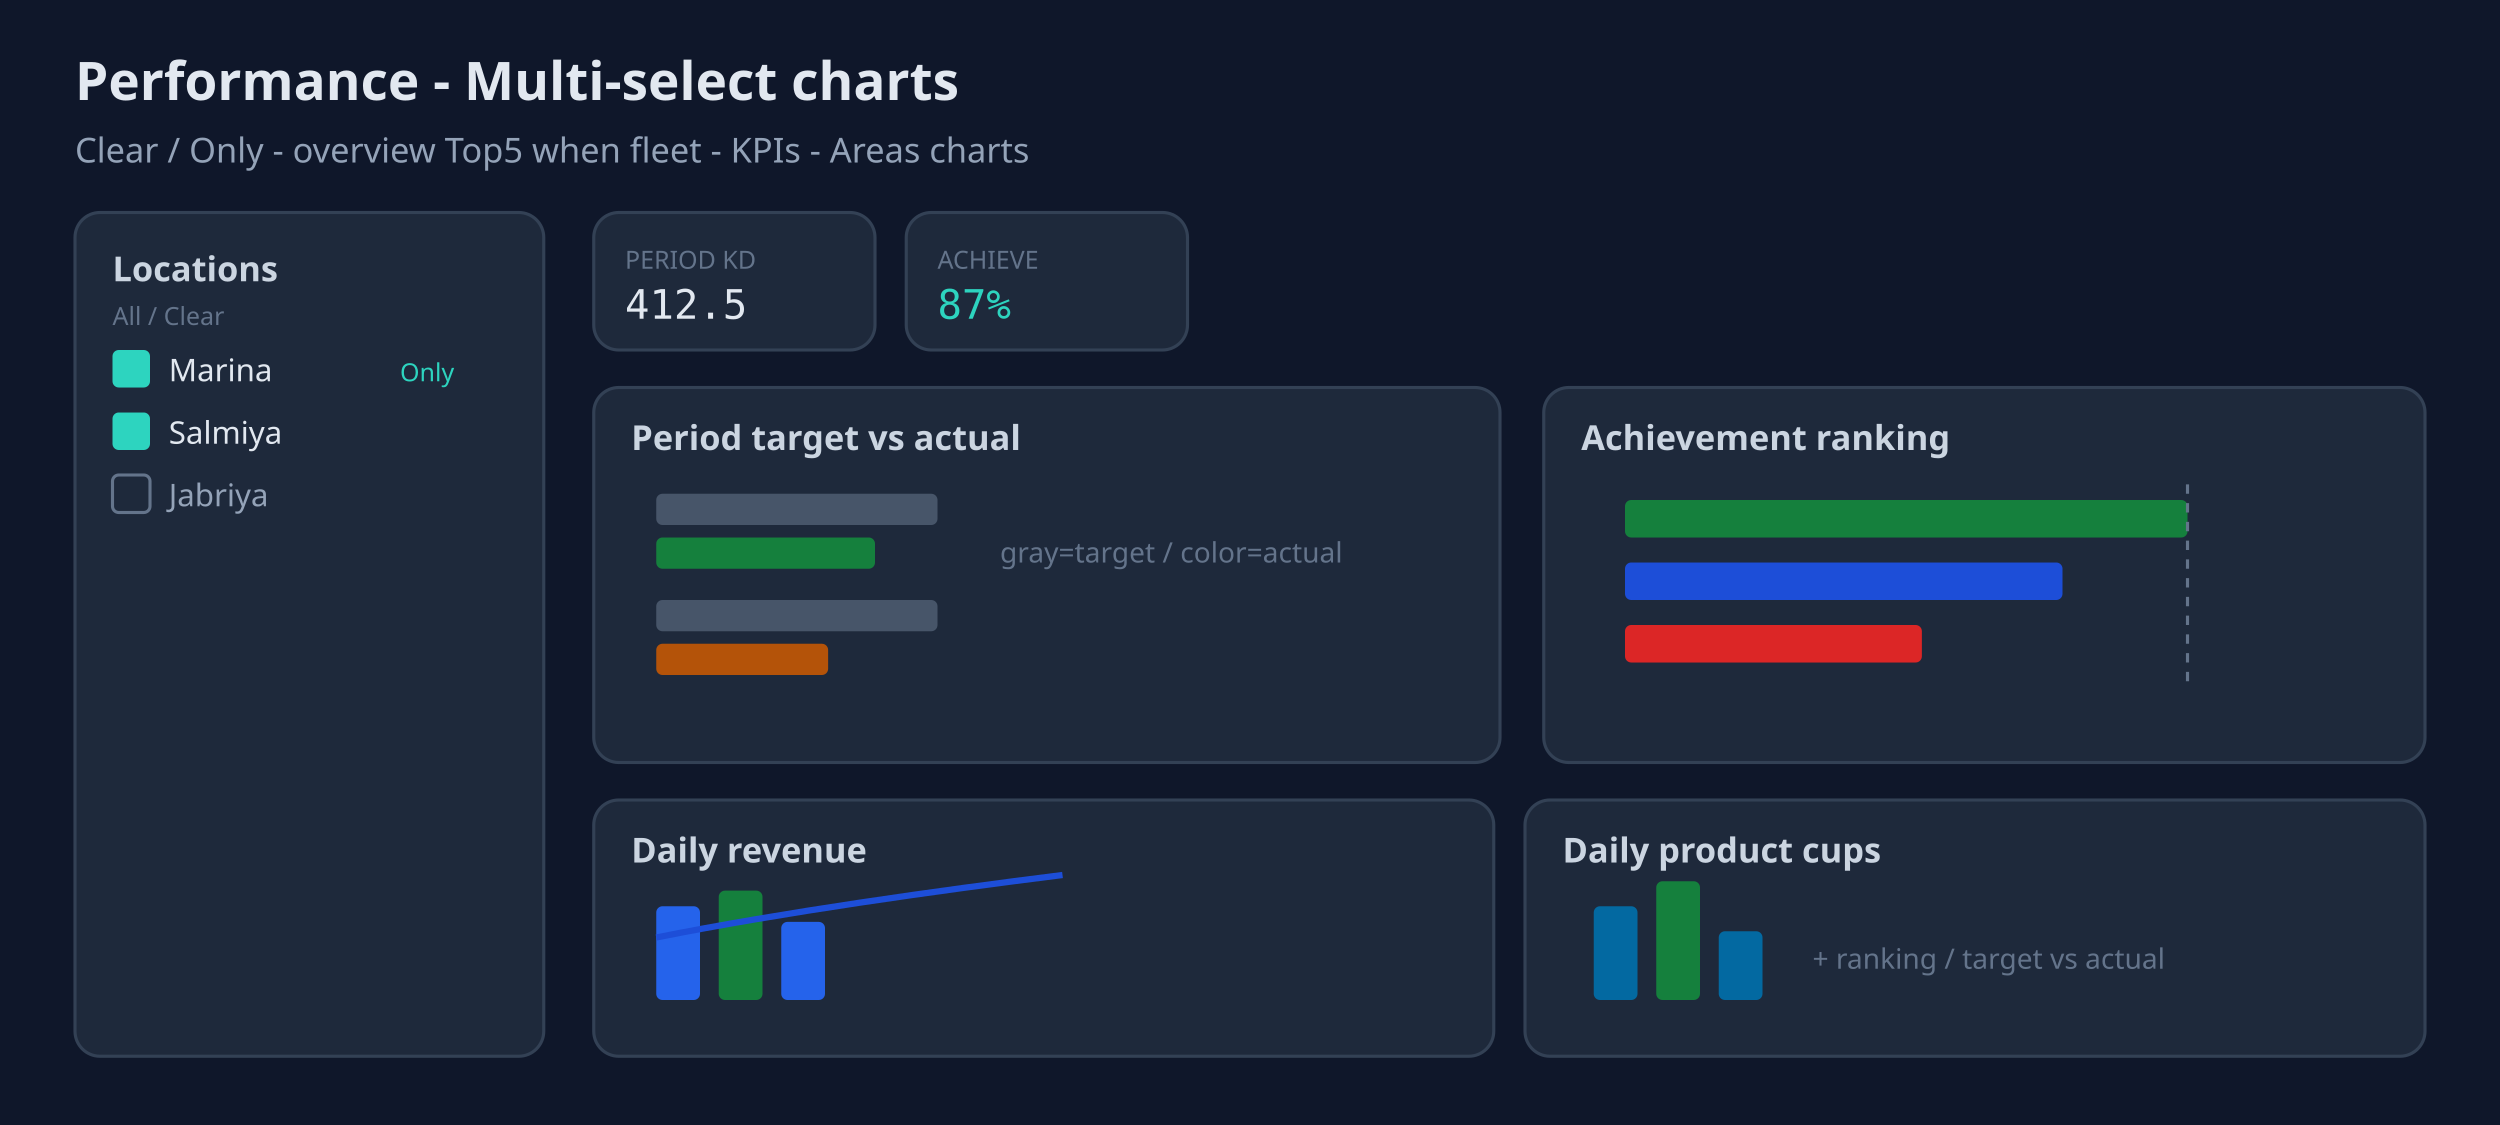
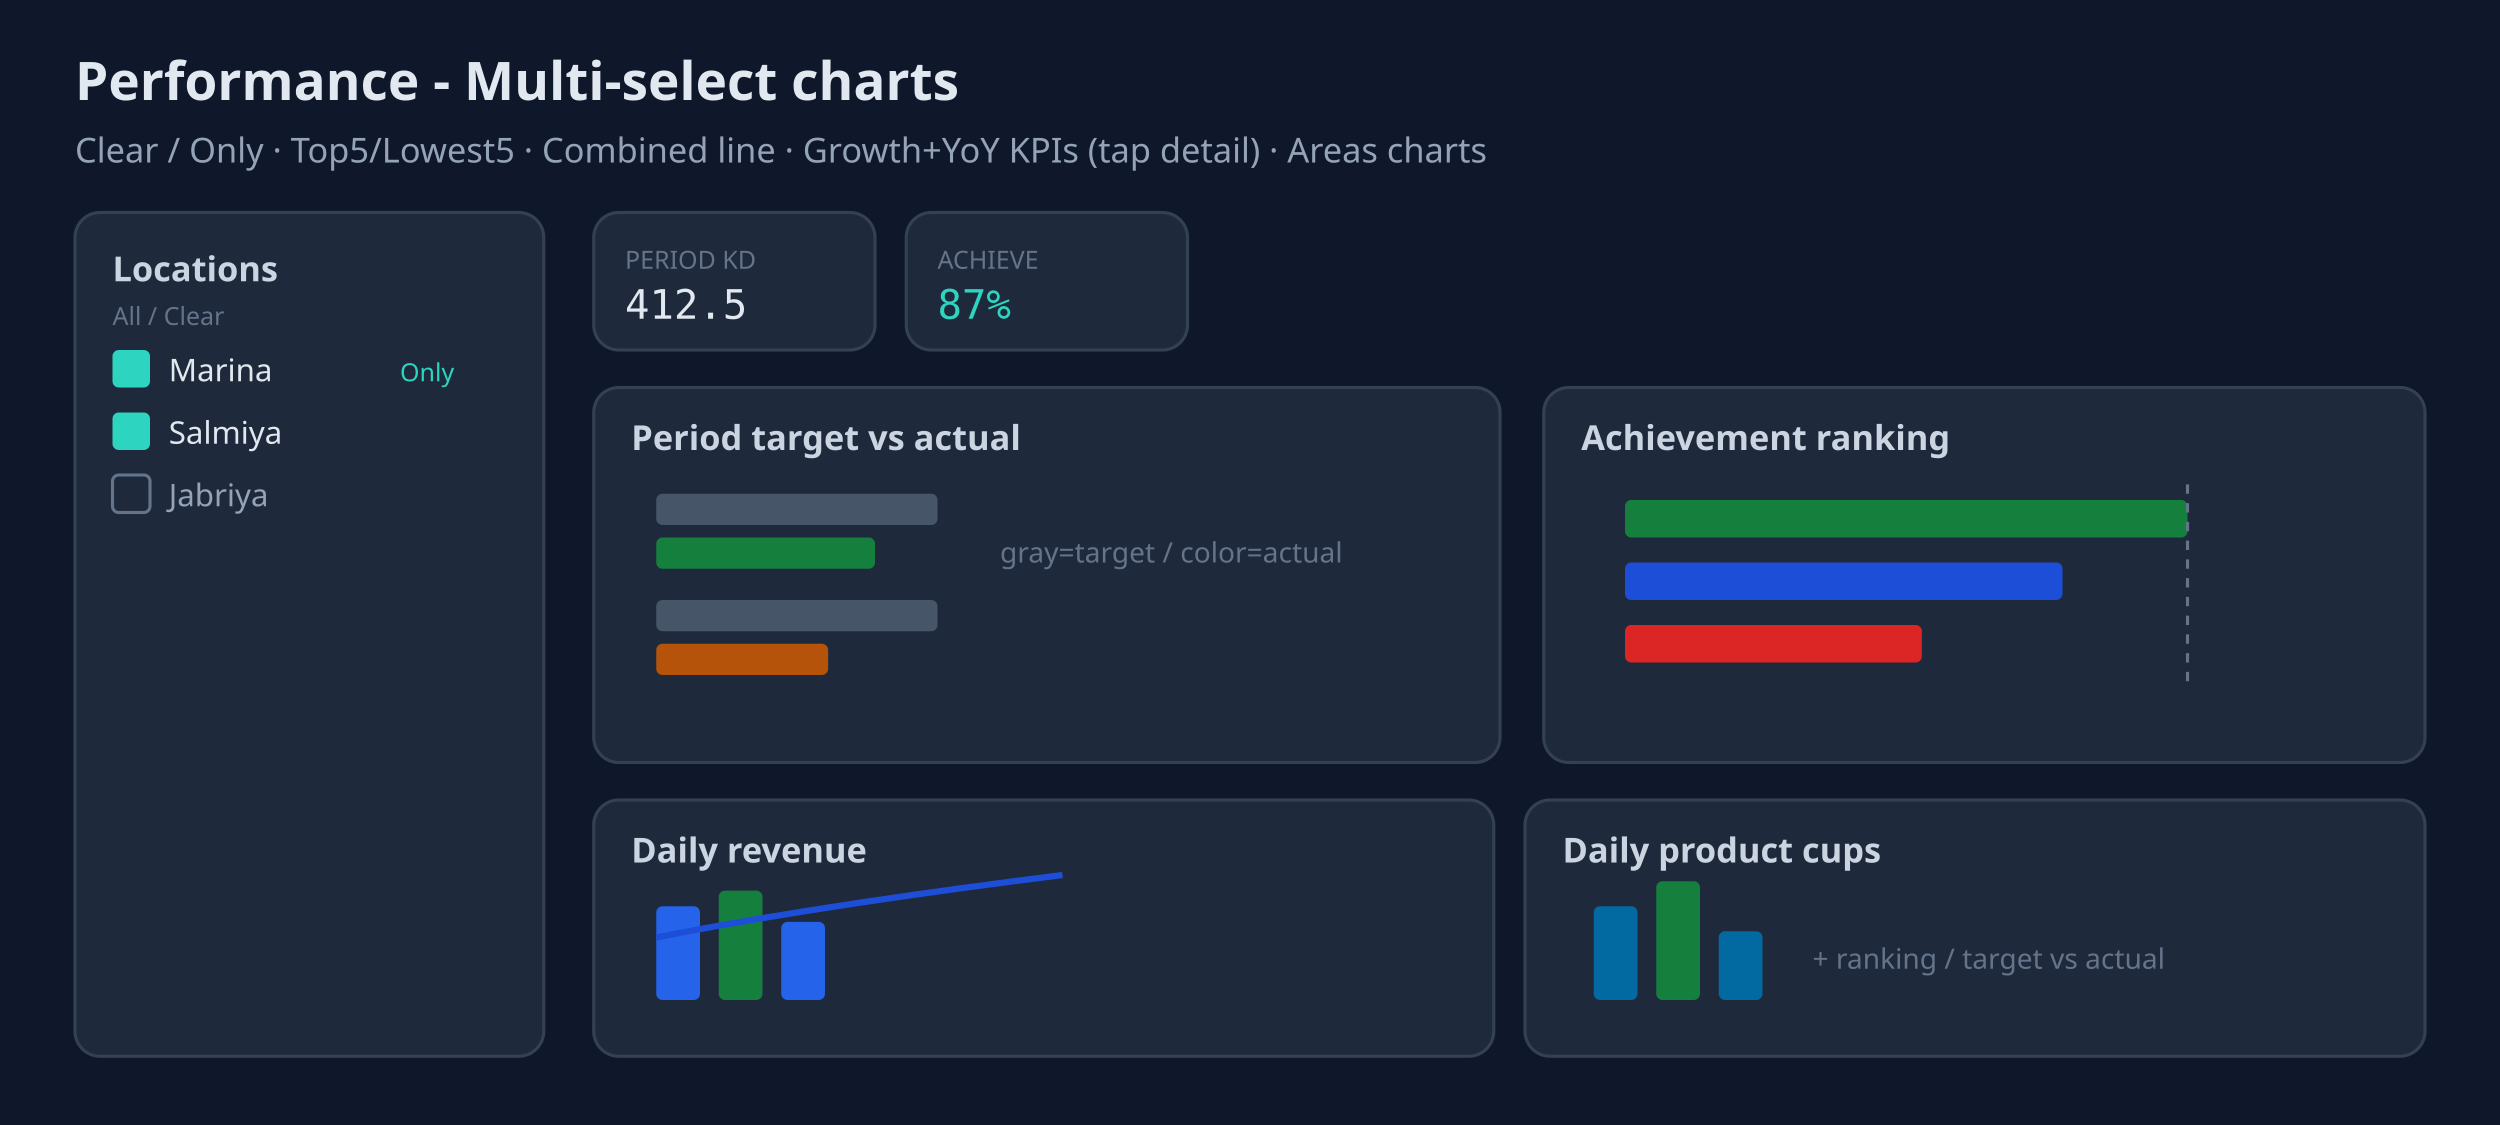
<svg xmlns="http://www.w3.org/2000/svg" width="800" height="360" viewBox="0 0 800 360">
  <rect width="800" height="360" fill="#0f172a" />
  <text x="24" y="32" fill="#e2e8f0" font-family="Segoe UI, sans-serif" font-size="17" font-weight="700">Performance - Multi-select charts</text>
-   <text x="24" y="52" fill="#94a3b8" font-family="Segoe UI, sans-serif" font-size="11">Clear / Only - overview Top5 when fleet - KPIs - Areas charts</text>
+   <text x="24" y="52" fill="#94a3b8" font-family="Segoe UI, sans-serif" font-size="11">Clear / Only · Top5/Lowest5 · Combined line · Growth+YoY KPIs (tap detail) · Areas charts</text>
  <rect x="24" y="68" width="150" height="270" rx="8" fill="#1e293b" stroke="#334155" />
  <text x="36" y="90" fill="#cbd5e1" font-size="11" font-weight="600" font-family="Segoe UI, sans-serif">Locations</text>
  <text x="36" y="104" fill="#64748b" font-size="8" font-family="Segoe UI, sans-serif">All / Clear</text>
  <rect x="36" y="112" width="12" height="12" rx="2" fill="#2dd4bf" />
  <text x="54" y="122" fill="#e2e8f0" font-size="10" font-family="Segoe UI, sans-serif">Marina</text>
  <text x="128" y="122" fill="#2dd4bf" font-size="8" font-family="Segoe UI, sans-serif">Only</text>
  <rect x="36" y="132" width="12" height="12" rx="2" fill="#2dd4bf" />
  <text x="54" y="142" fill="#e2e8f0" font-size="10" font-family="Segoe UI, sans-serif">Salmiya</text>
  <rect x="36" y="152" width="12" height="12" rx="2" stroke="#64748b" fill="none" />
  <text x="54" y="162" fill="#94a3b8" font-size="10" font-family="Segoe UI, sans-serif">Jabriya</text>
  <rect x="190" y="68" width="90" height="44" rx="8" fill="#1e293b" stroke="#334155" />
  <text x="200" y="86" fill="#64748b" font-size="8" font-family="Segoe UI, sans-serif">PERIOD KD</text>
  <text x="200" y="102" fill="#e2e8f0" font-size="13" font-family="Consolas, monospace">412.5</text>
  <rect x="290" y="68" width="90" height="44" rx="8" fill="#1e293b" stroke="#334155" />
  <text x="300" y="86" fill="#64748b" font-size="8" font-family="Segoe UI, sans-serif">ACHIEVE</text>
  <text x="300" y="102" fill="#2dd4bf" font-size="13" font-family="Consolas, monospace">87%</text>
  <rect x="190" y="124" width="290" height="120" rx="8" fill="#1e293b" stroke="#334155" />
  <text x="202" y="144" fill="#cbd5e1" font-size="11" font-weight="600" font-family="Segoe UI, sans-serif">Period target vs actual</text>
  <rect x="210" y="158" width="90" height="10" rx="2" fill="#475569" />
  <rect x="210" y="172" width="70" height="10" rx="2" fill="#15803d" />
  <rect x="210" y="192" width="90" height="10" rx="2" fill="#475569" />
  <rect x="210" y="206" width="55" height="10" rx="2" fill="#b45309" />
  <text x="320" y="180" fill="#64748b" font-size="9" font-family="Segoe UI, sans-serif">gray=target / color=actual</text>
  <rect x="494" y="124" width="282" height="120" rx="8" fill="#1e293b" stroke="#334155" />
  <text x="506" y="144" fill="#cbd5e1" font-size="11" font-weight="600" font-family="Segoe UI, sans-serif">Achievement ranking</text>
  <rect x="520" y="160" width="180" height="12" rx="2" fill="#15803d" />
  <rect x="520" y="180" width="140" height="12" rx="2" fill="#1d4ed8" />
  <rect x="520" y="200" width="95" height="12" rx="2" fill="#dc2626" />
  <line x1="700" y1="155" x2="700" y2="220" stroke="#64748b" stroke-dasharray="3 3" />
  <rect x="190" y="256" width="288" height="82" rx="8" fill="#1e293b" stroke="#334155" />
  <text x="202" y="276" fill="#cbd5e1" font-size="11" font-weight="600" font-family="Segoe UI, sans-serif">Daily revenue</text>
  <rect x="210" y="290" width="14" height="30" rx="2" fill="#2563eb" />
  <rect x="230" y="285" width="14" height="35" rx="2" fill="#15803d" />
  <rect x="250" y="295" width="14" height="25" rx="2" fill="#2563eb" />
  <path d="M210 300 C 250 292, 300 285, 340 280" fill="none" stroke="#1d4ed8" stroke-width="2" />
  <rect x="488" y="256" width="288" height="82" rx="8" fill="#1e293b" stroke="#334155" />
  <text x="500" y="276" fill="#cbd5e1" font-size="11" font-weight="600" font-family="Segoe UI, sans-serif">Daily product cups</text>
  <rect x="510" y="290" width="14" height="30" rx="2" fill="#0369a1" />
  <rect x="530" y="282" width="14" height="38" rx="2" fill="#15803d" />
  <rect x="550" y="298" width="14" height="22" rx="2" fill="#0369a1" />
  <text x="580" y="310" fill="#64748b" font-size="9" font-family="Segoe UI, sans-serif">+ ranking / target vs actual</text>
</svg>
